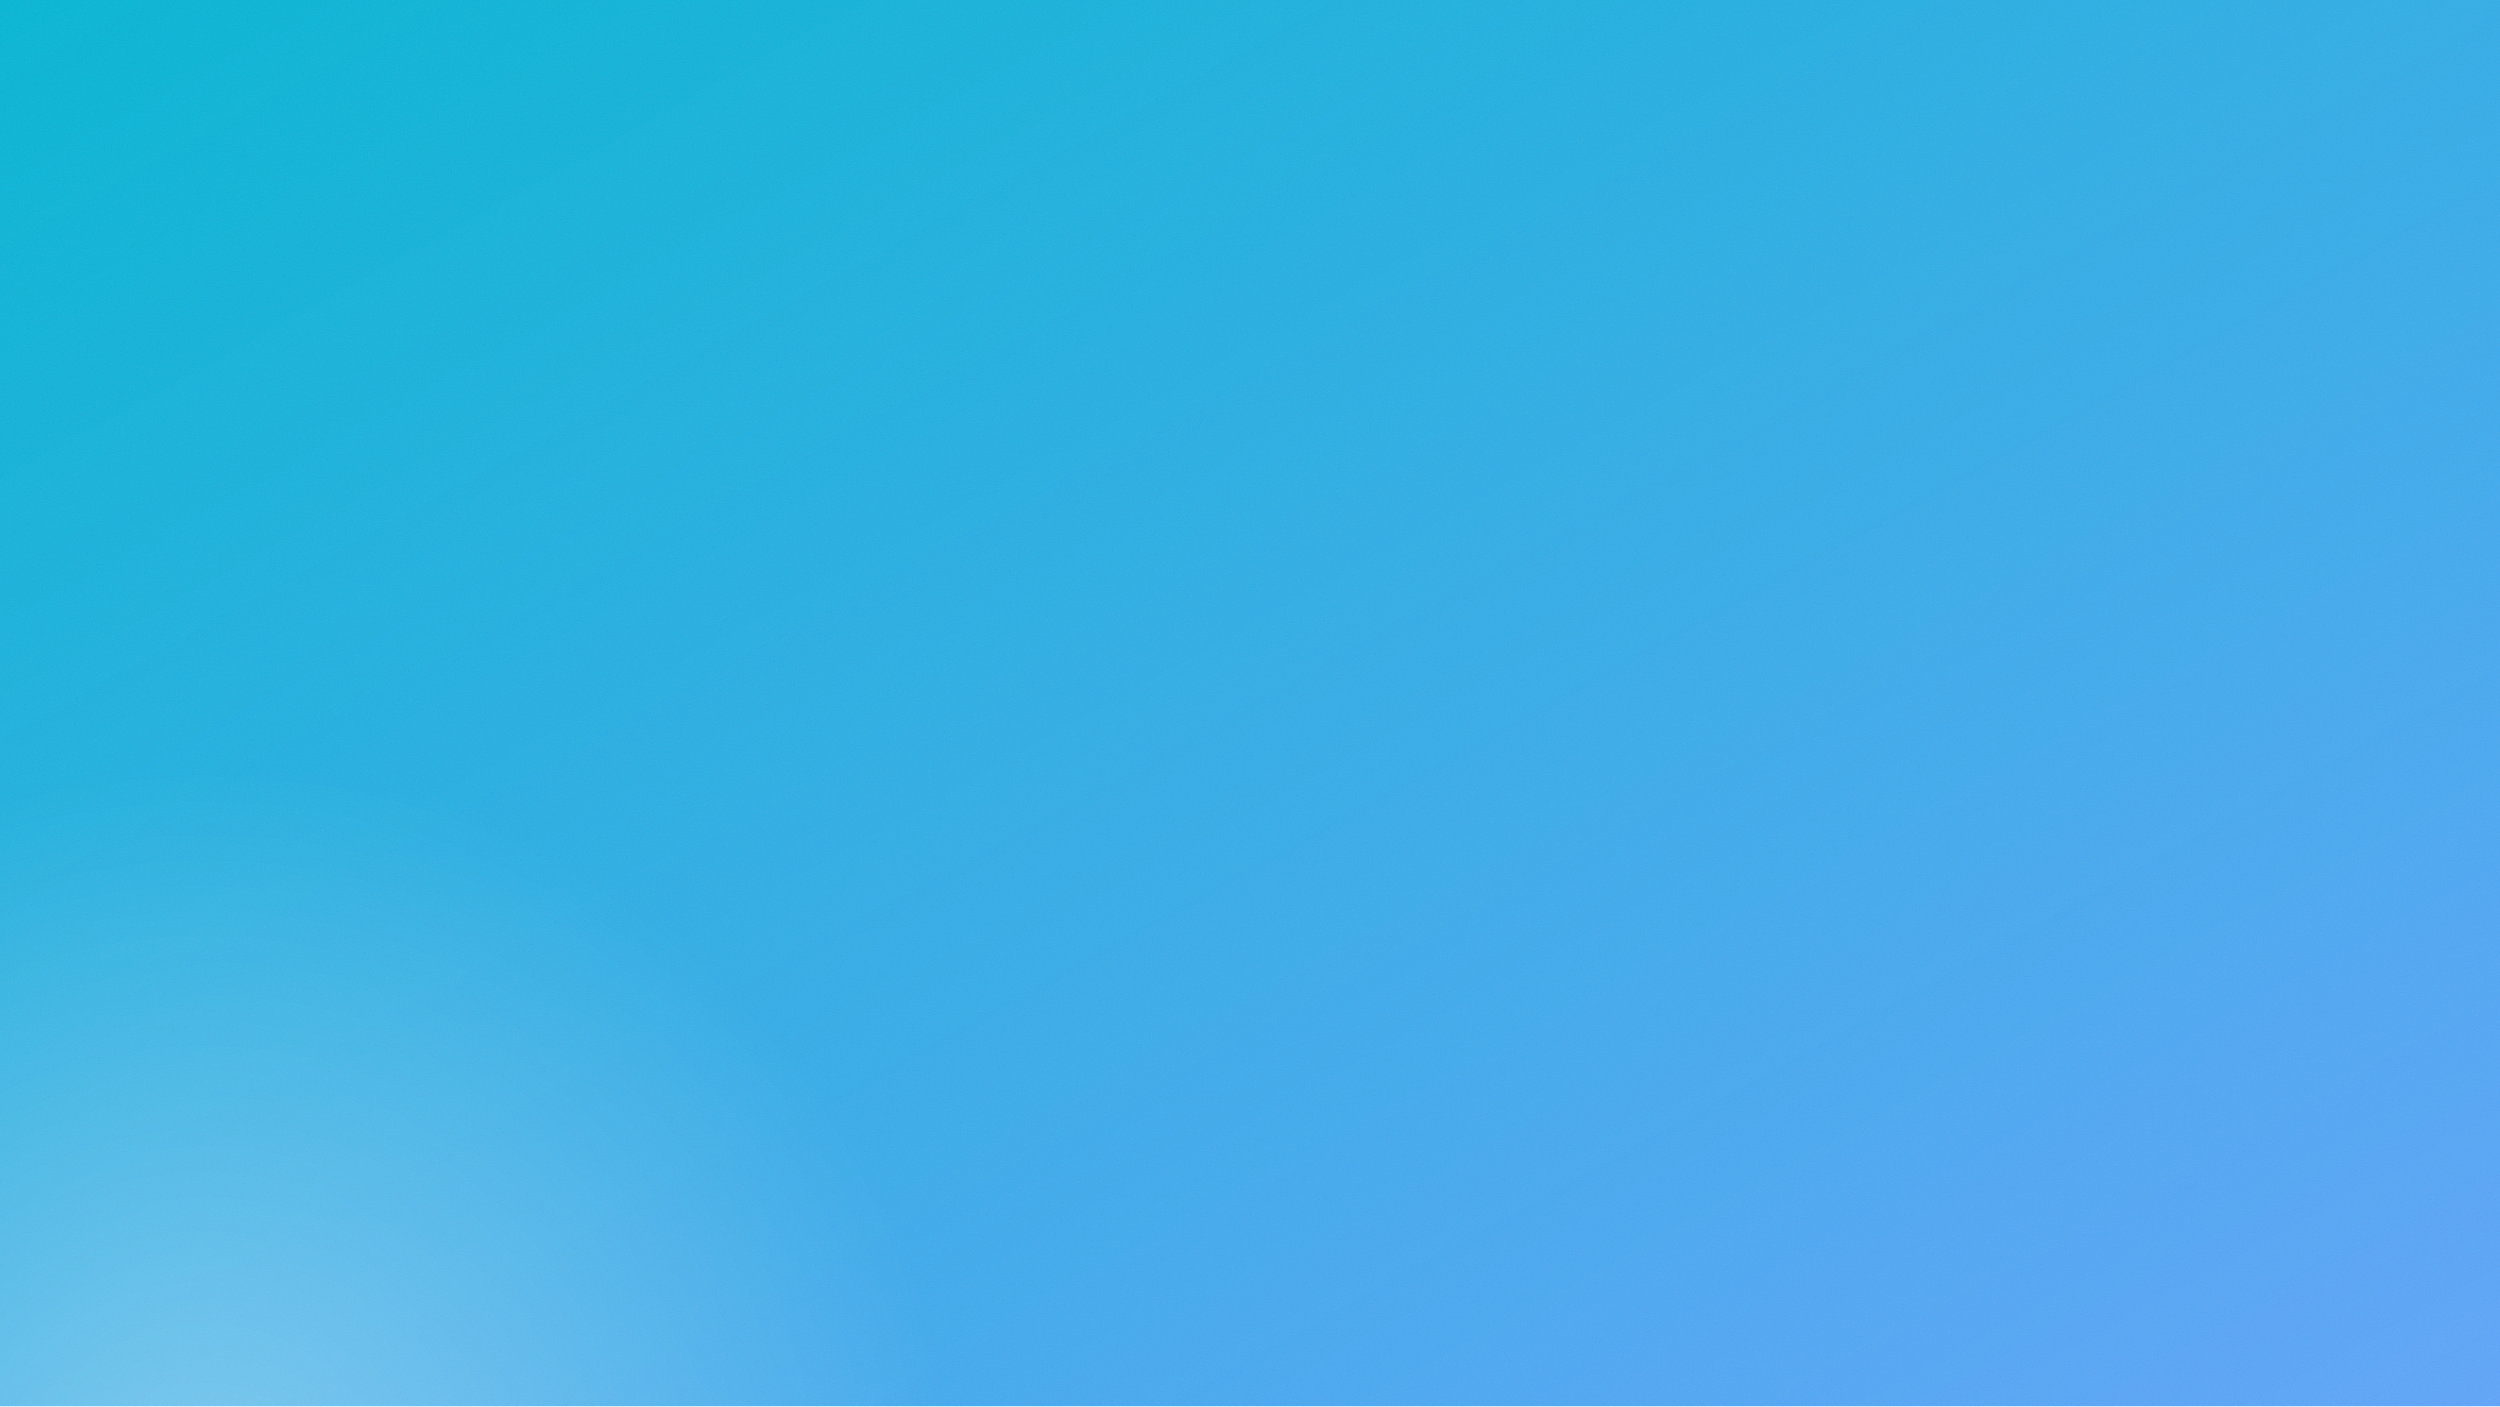
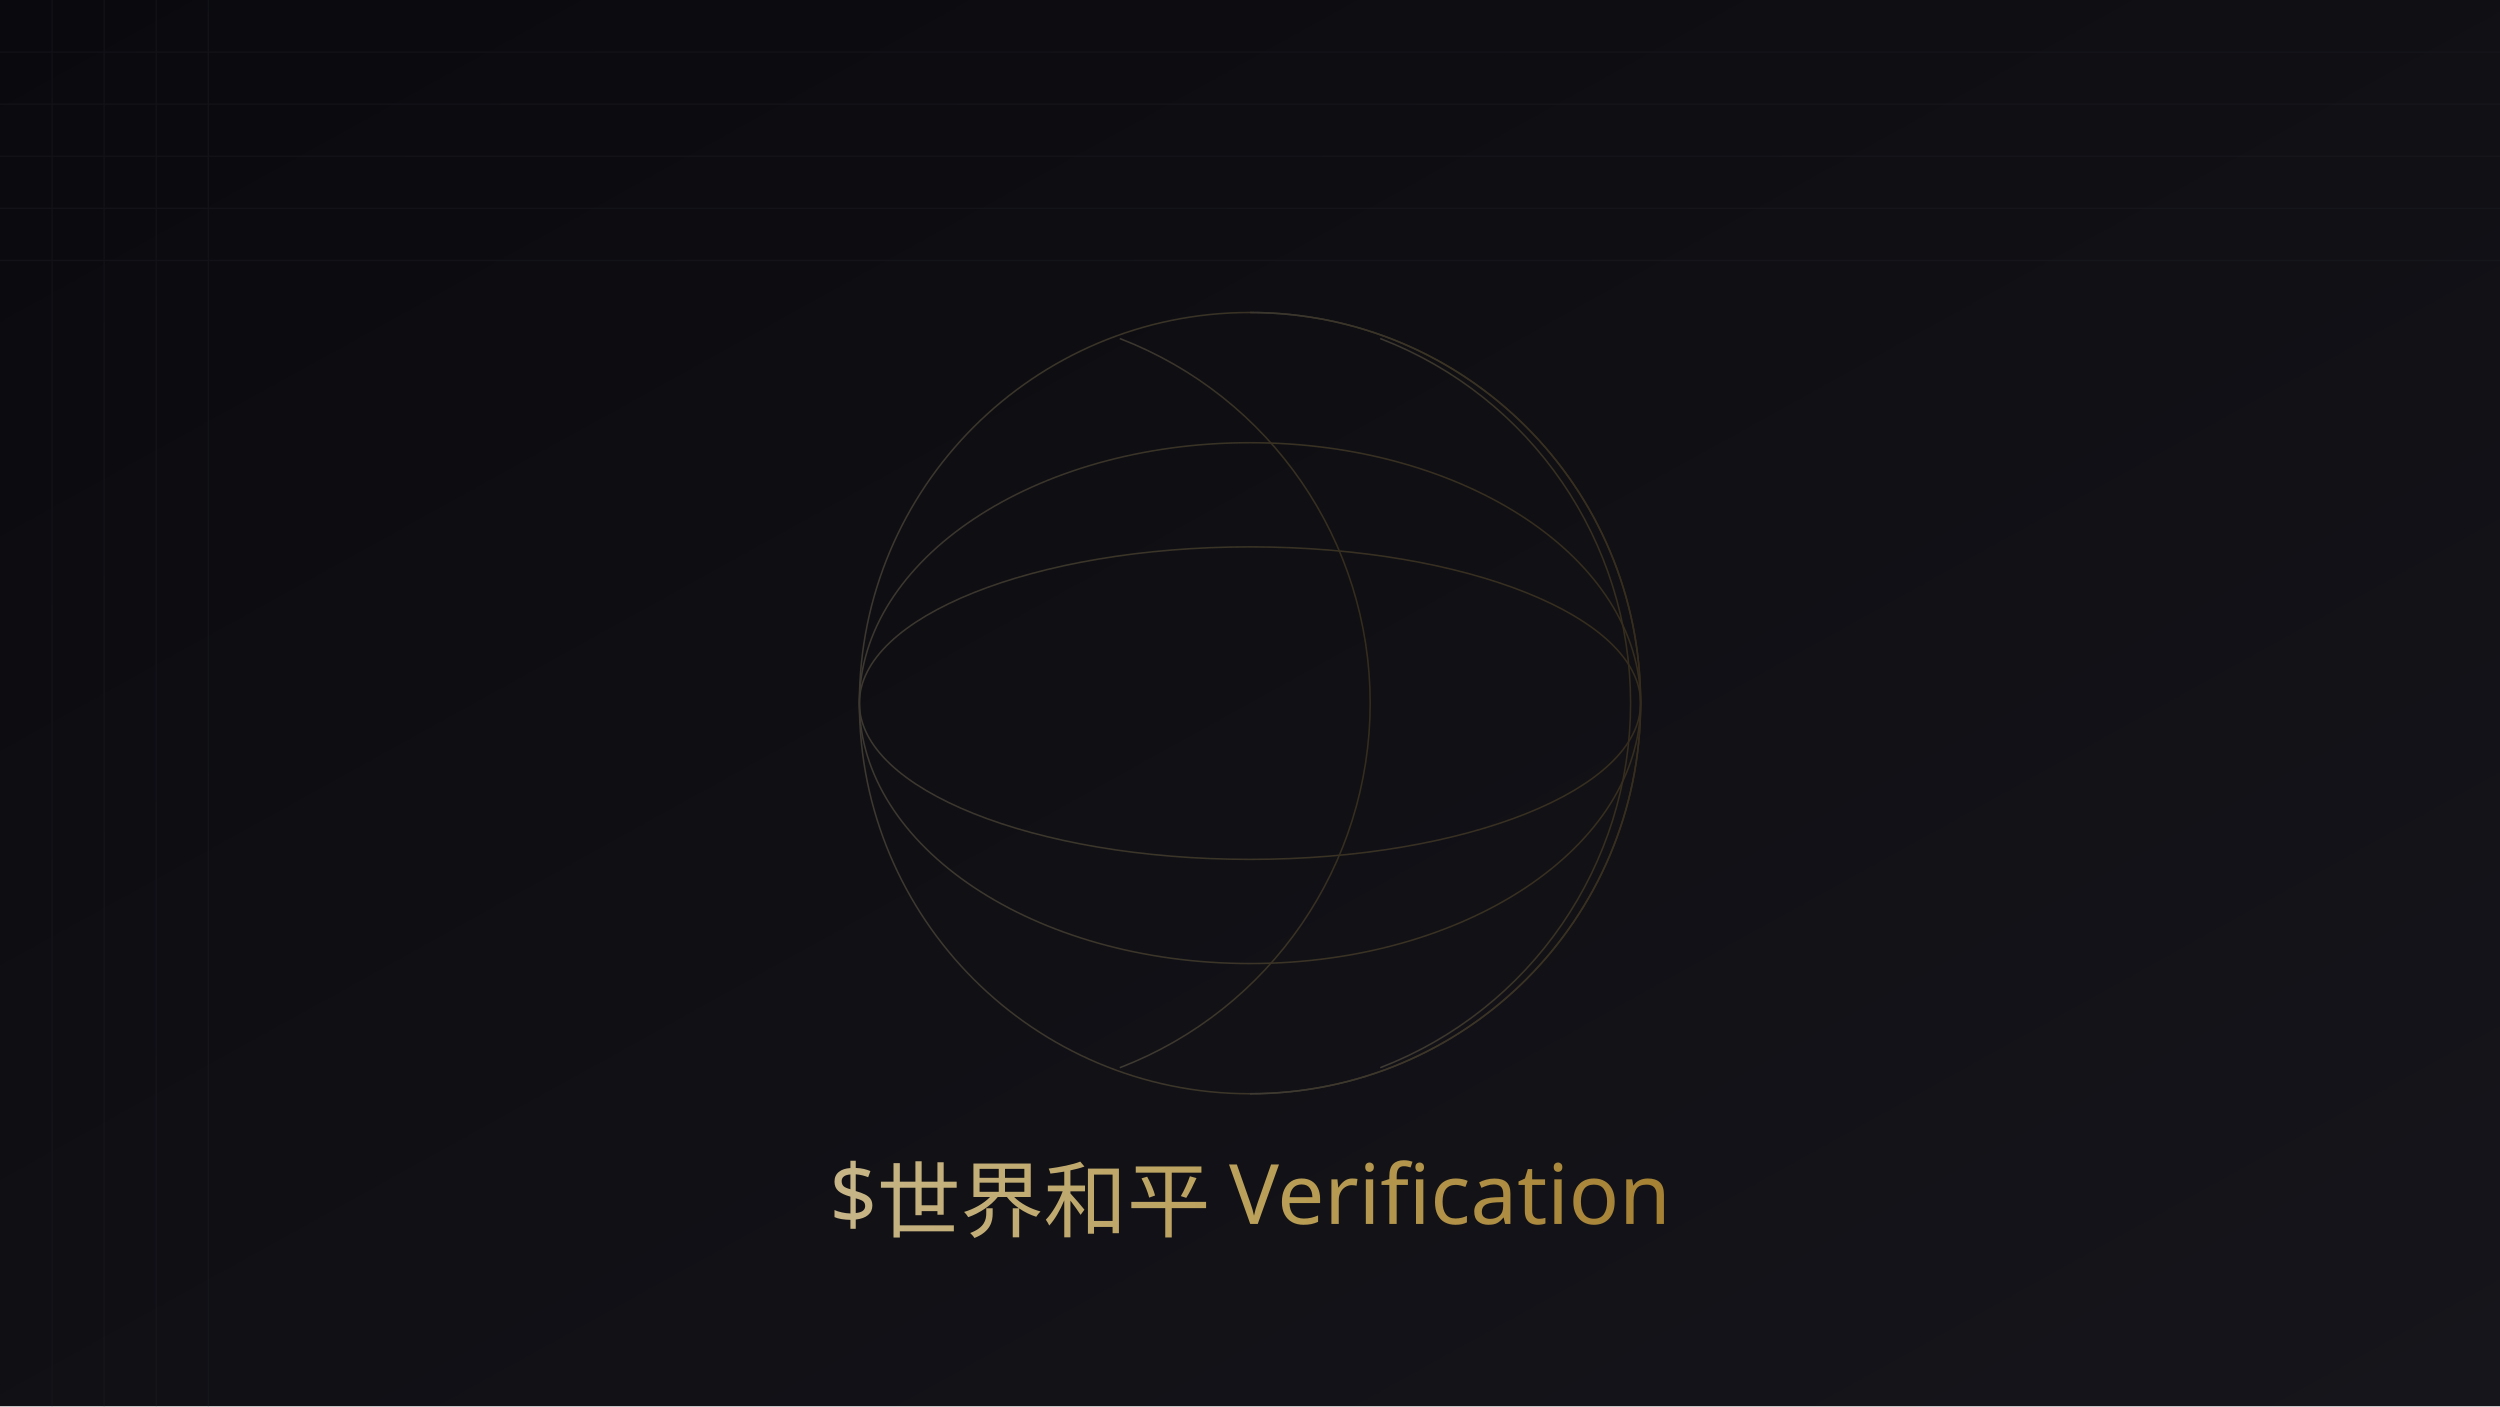
- <svg xmlns="http://www.w3.org/2000/svg" width="1920" height="1080" viewBox="0 0 1920 1080">
+ <svg xmlns="http://www.w3.org/2000/svg" viewBox="0 0 1920 1080">
  <defs>
-     <linearGradient id="g4" x1="0" y1="0" x2="1" y2="1">
-       <stop offset="0%" stop-color="#06b6d4" />
-       <stop offset="100%" stop-color="#60a5fa" />
+     <linearGradient id="vBg" x1="0" y1="0" x2="1" y2="1">
+       <stop offset="0" stop-color="#0a0a0e" />
+       <stop offset="1" stop-color="#15151b" />
    </linearGradient>
-     <radialGradient id="glow4" cx="25%" cy="75%" r="55%">
-       <stop offset="0%" stop-color="#ffffff" stop-opacity="0.35" />
-       <stop offset="100%" stop-color="#ffffff" stop-opacity="0" />
-     </radialGradient>
-     <filter id="grain4">
-       <feTurbulence type="fractalNoise" baseFrequency="0.9" numOctaves="2" stitchTiles="stitch" />
-       <feColorMatrix type="saturate" values="0" />
-       <feComponentTransfer>
-         <feFuncA type="linear" slope="0.05" />
-       </feComponentTransfer>
-       <feBlend mode="soft-light" />
-     </filter>
+     <linearGradient id="vGold" x1="0" y1="0" x2="1" y2="0">
+       <stop offset="0" stop-color="#F5DFA5" />
+       <stop offset="0.5" stop-color="#E5C46A" />
+       <stop offset="1" stop-color="#C99C3A" />
+     </linearGradient>
  </defs>
-   <rect width="100%" height="100%" fill="url(#g4)" />
-   <circle cx="420" cy="900" r="520" fill="url(#glow4)" />
-   <g filter="url(#grain4)">
-     <rect width="100%" height="100%" fill="transparent" />
+   <rect width="1920" height="1080" fill="url(#vBg)" />
+   <g stroke="#20202a" stroke-width="1" opacity=".3">
+     <path d="M0 40 H1920" />
+     <path d="M0 80 H1920" />
+     <path d="M0 120 H1920" />
+     <path d="M0 160 H1920" />
+     <path d="M0 200 H1920" />
+     <path d="M40 0 V1080" />
+     <path d="M80 0 V1080" />
+     <path d="M120 0 V1080" />
+     <path d="M160 0 V1080" />
  </g>
+   <g transform="translate(960,540)" opacity=".2" stroke="url(#vGold)" fill="none" stroke-width="1.2">
+     <circle r="300" />
+     <ellipse rx="300" ry="120" />
+     <ellipse rx="300" ry="200" />
+     <path d="M0,-300 A300,300 0 0 1 0,300" />
+     <path d="M-100,-280 A300,300 0 0 1 -100,280" />
+     <path d="M100,-280 A300,300 0 0 1 100,280" />
+   </g>
+   <text x="50%" y="940" fill="url(#vGold)" font-family="sans-serif" font-size="64" text-anchor="middle" opacity=".8">$世界和平 Verification</text>
</svg>
